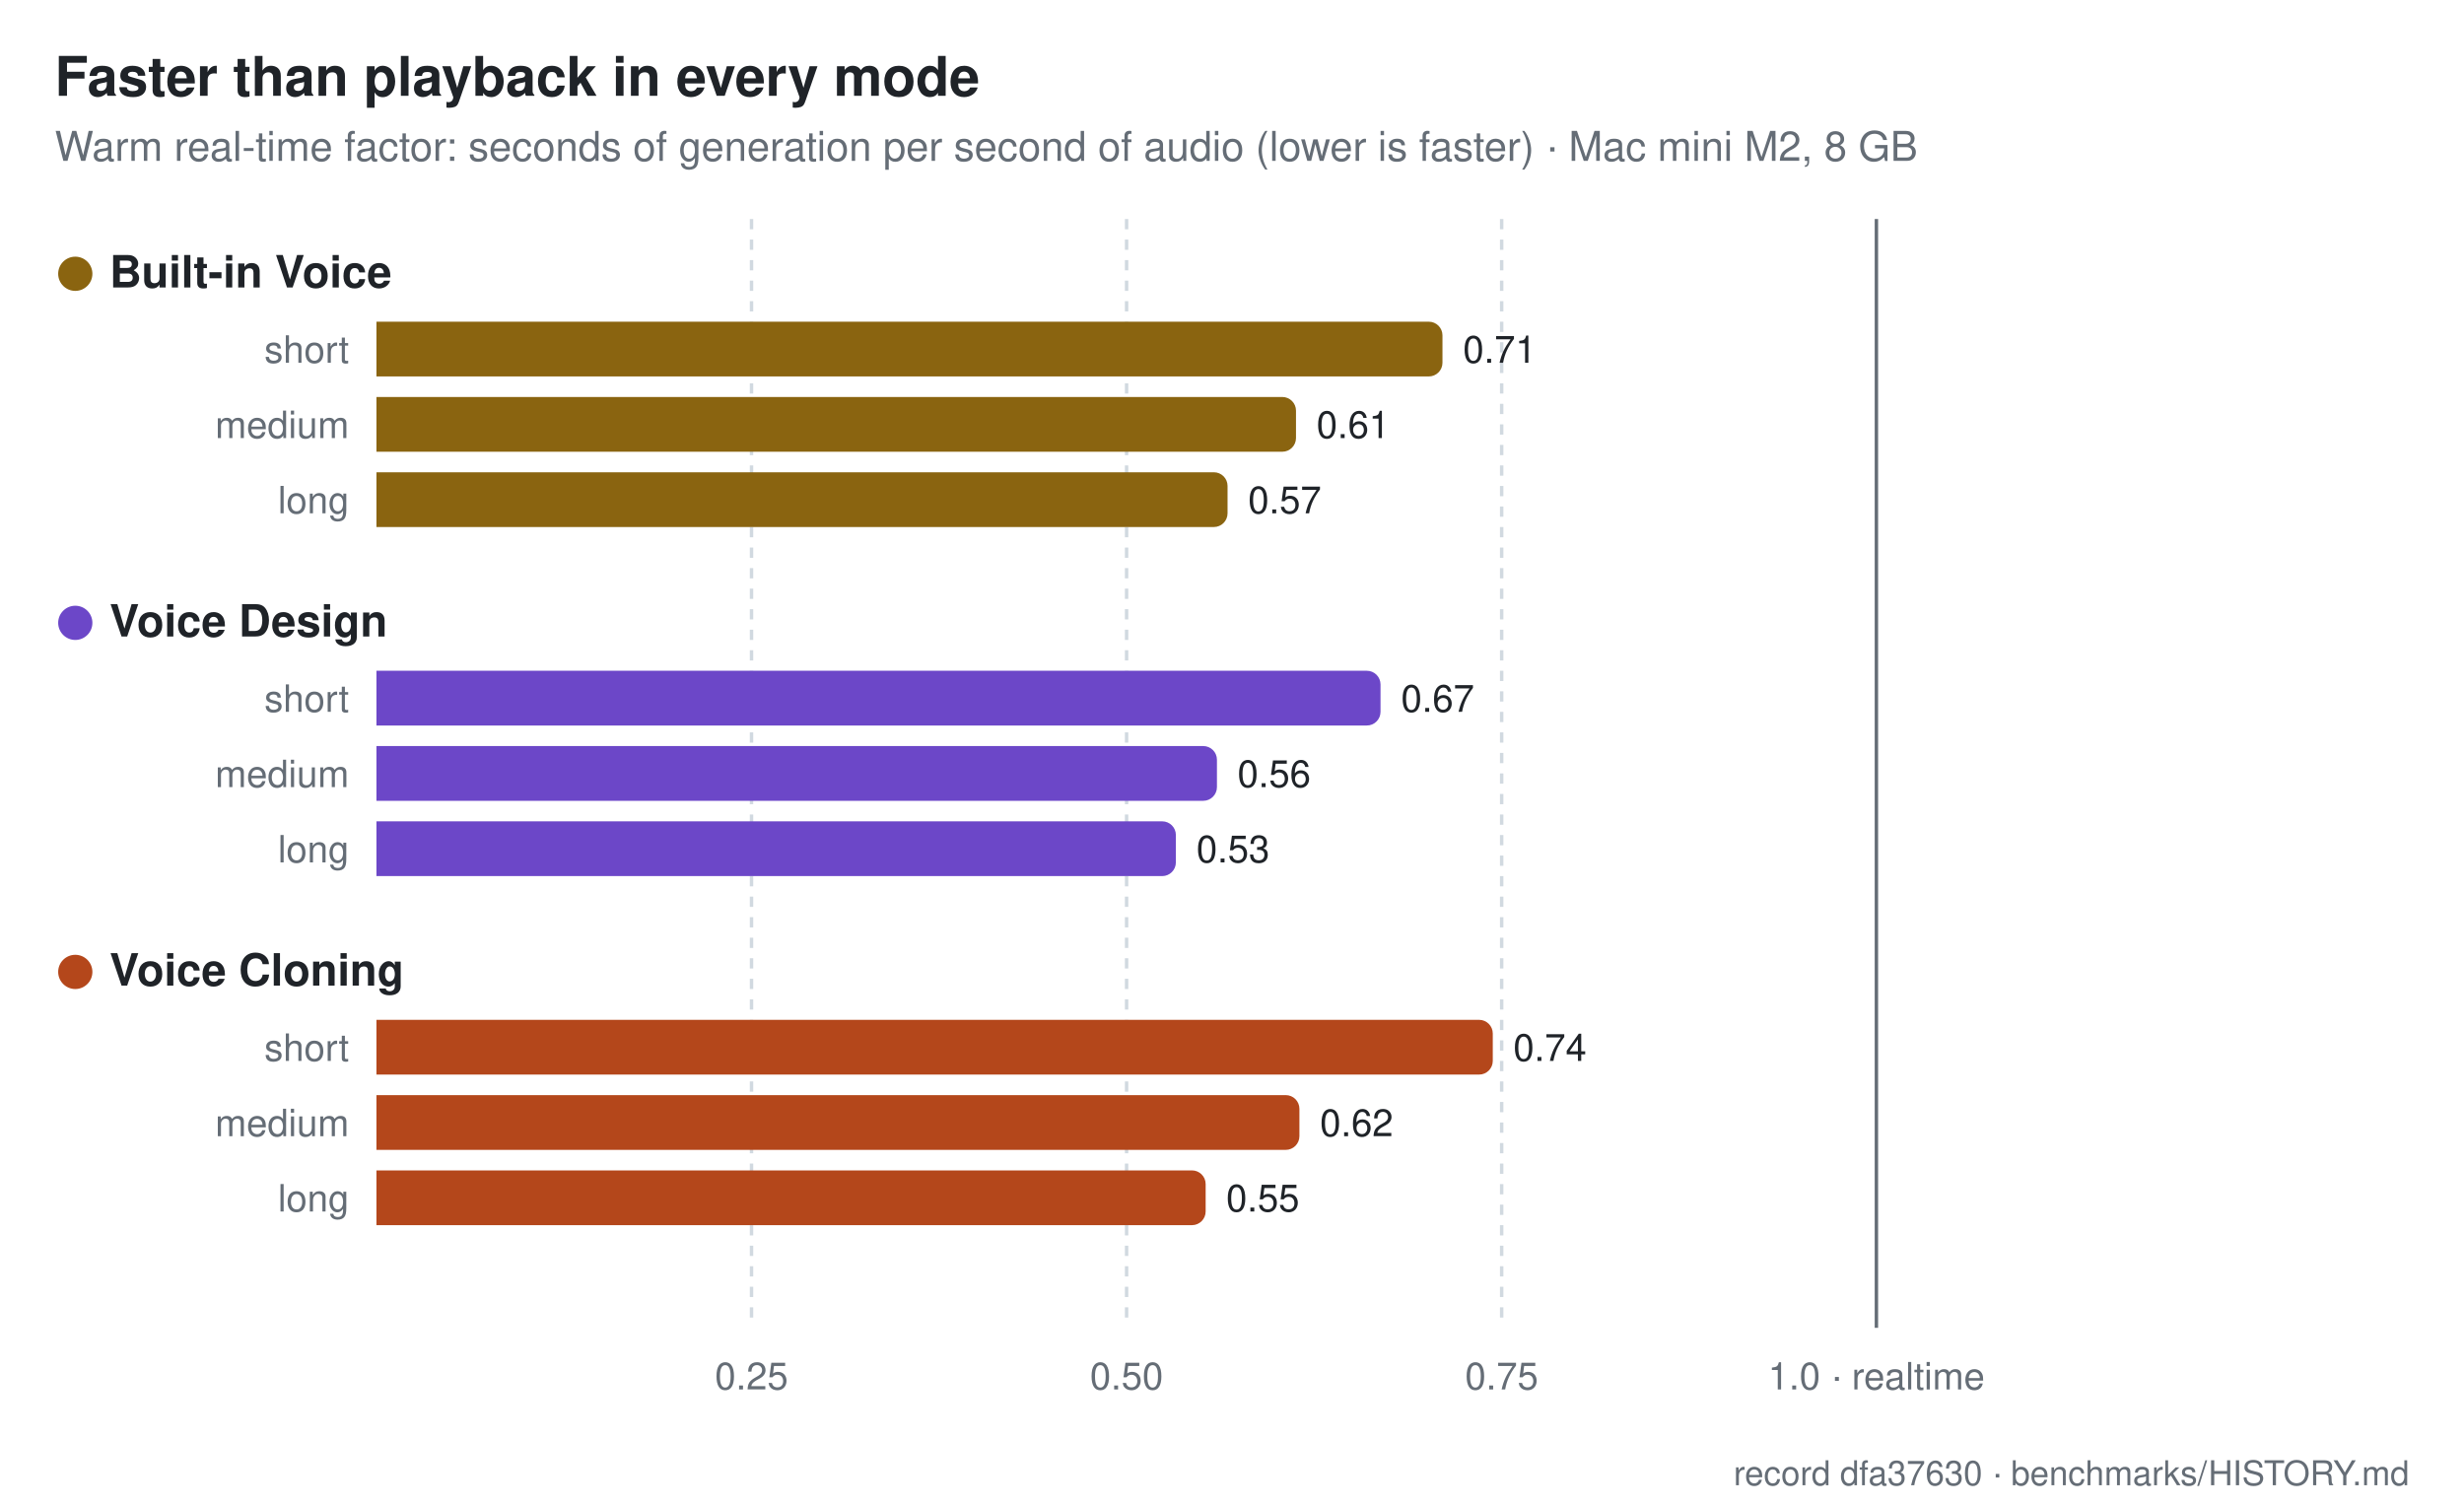
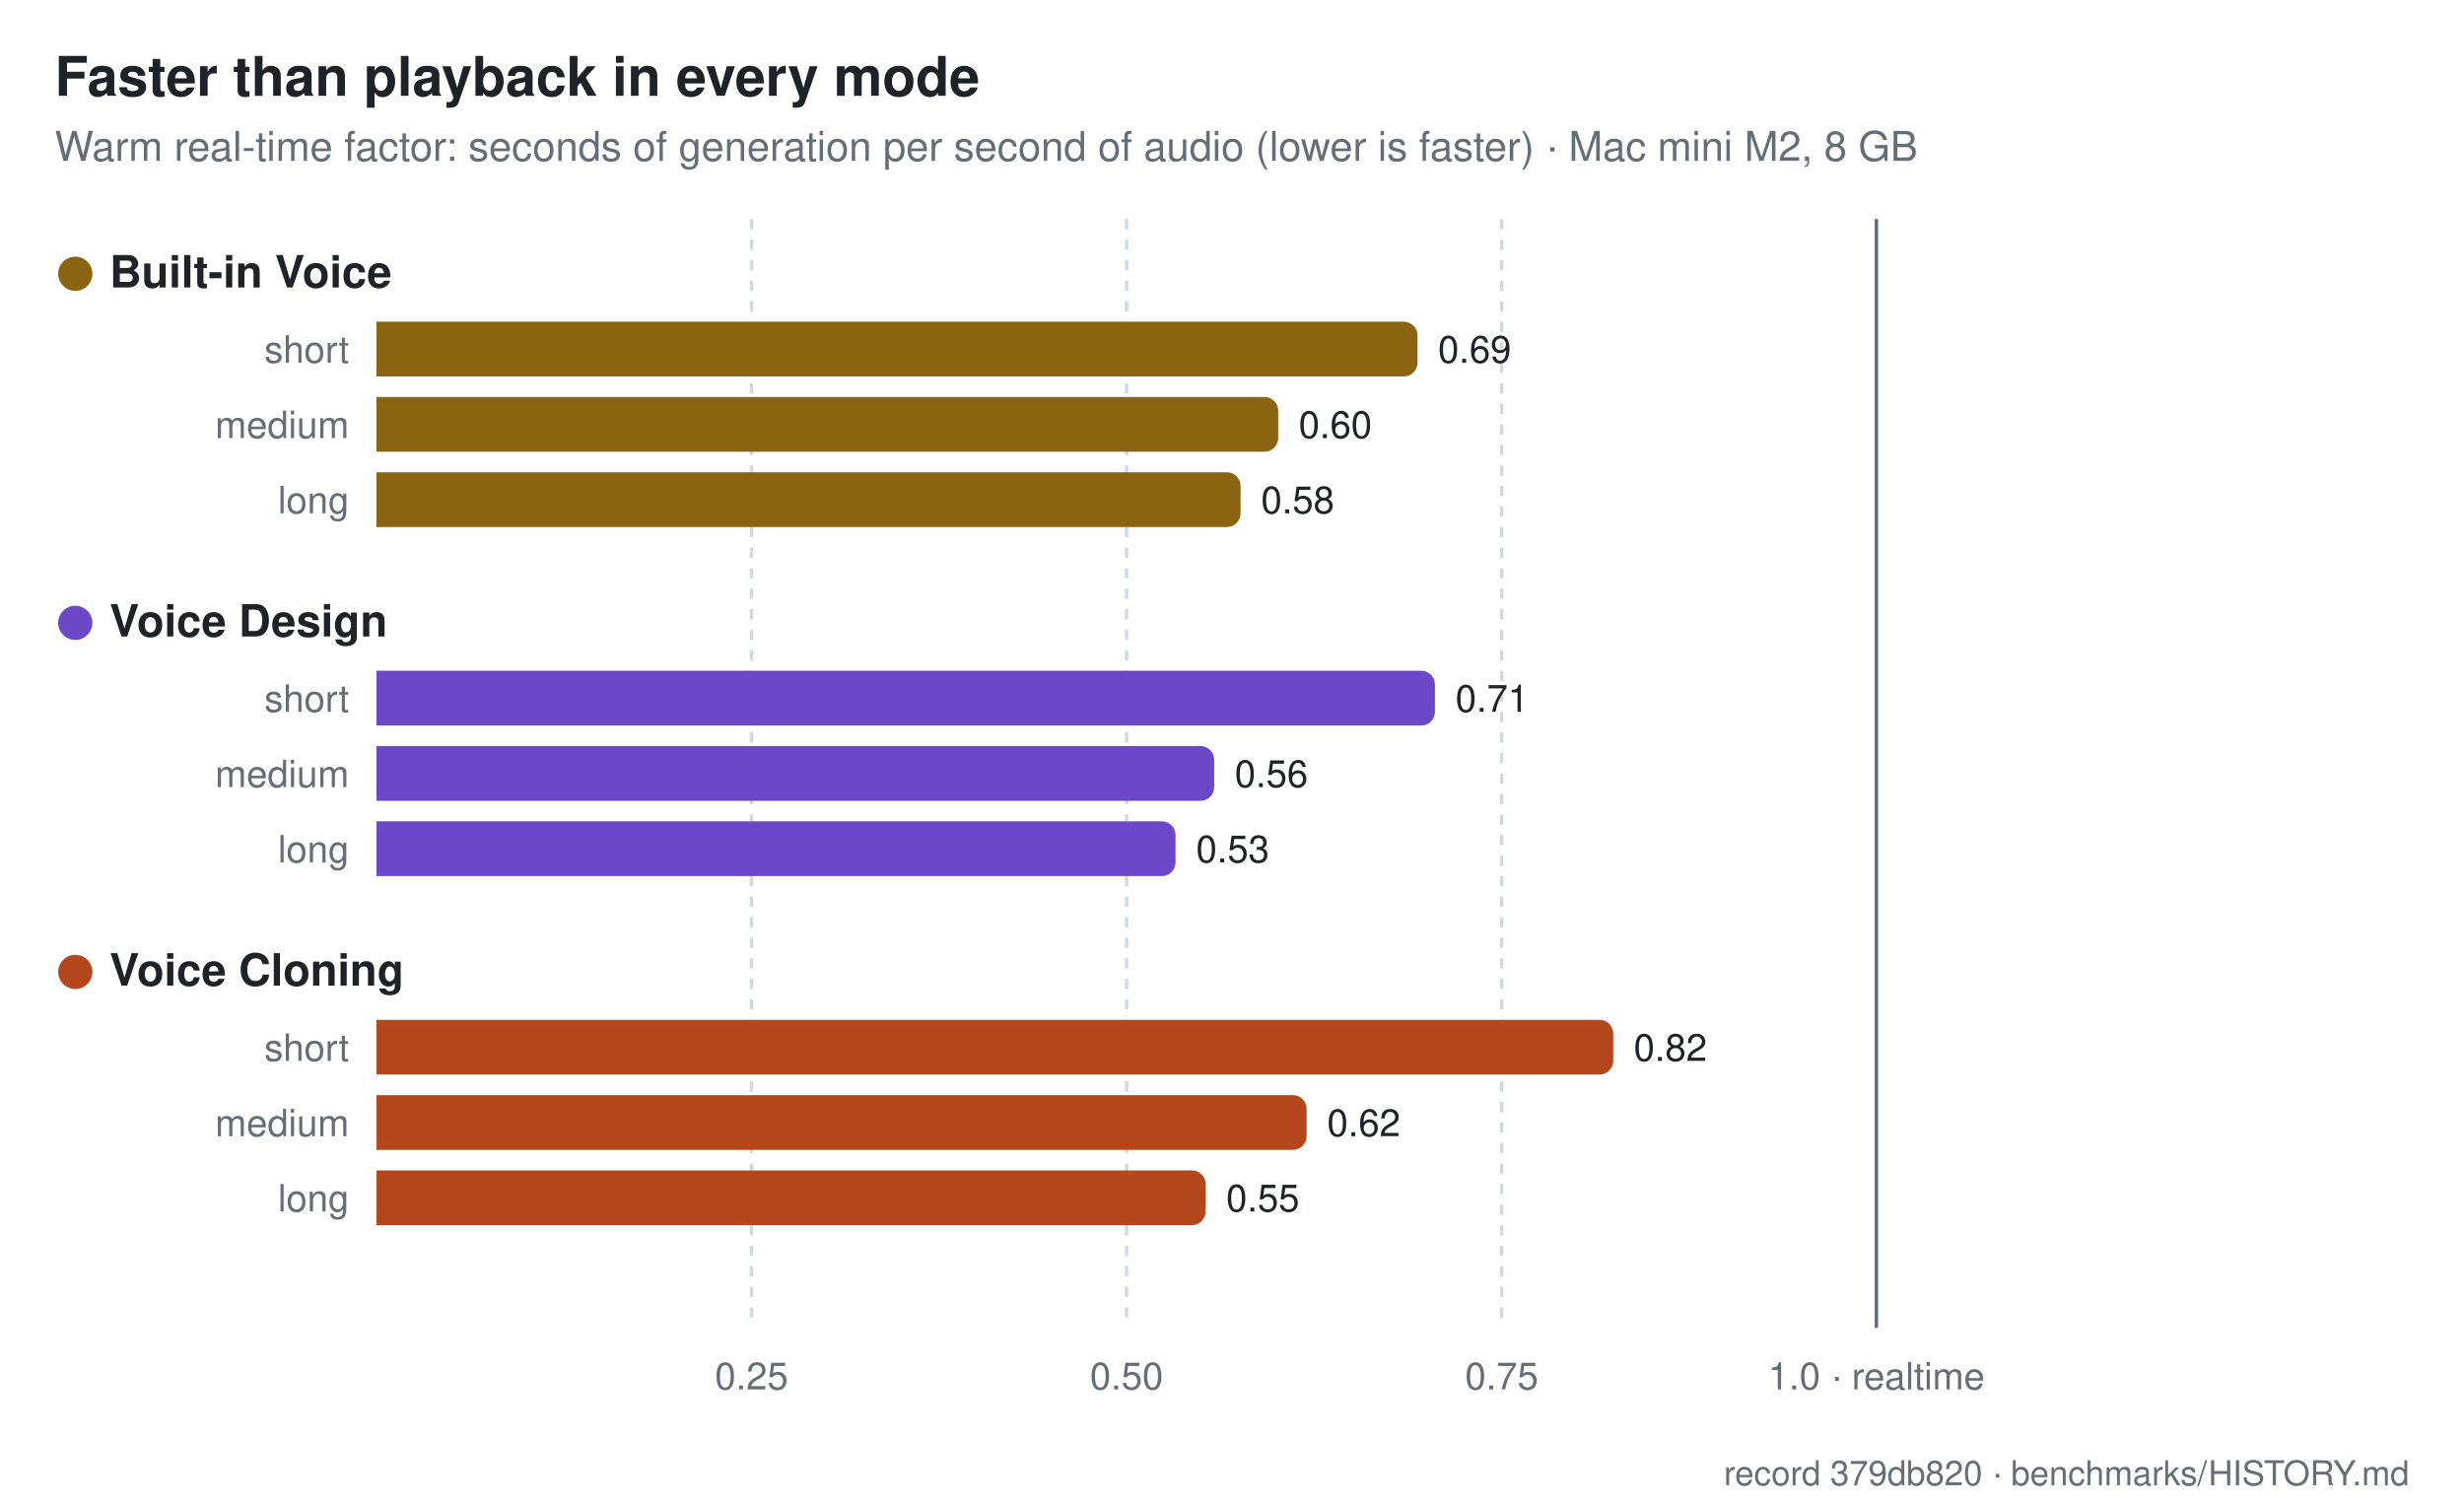
<svg xmlns="http://www.w3.org/2000/svg" width="720" height="440" viewBox="0 0 720 440" role="img">
  <g font-family="-apple-system,BlinkMacSystemFont,'Segoe UI',Helvetica,Arial,sans-serif">
    <text x="16.0" y="28.0" fill="#1f2328" font-size="16" font-weight="600" text-anchor="start">Faster than playback in every mode</text>
    <text x="16.0" y="47.0" fill="#656d76" font-size="12" font-weight="normal" text-anchor="start">Warm real-time factor: seconds of generation per second of audio (lower is faster) · Mac mini M2, 8 GB</text>
    <line x1="219.6" y1="64.0" x2="219.6" y2="388" stroke="#d1d9e0" stroke-width="1" stroke-dasharray="3 3" />
    <text x="219.6" y="406.0" fill="#656d76" font-size="11" font-weight="normal" text-anchor="middle">0.25</text>
    <line x1="329.2" y1="64.0" x2="329.2" y2="388" stroke="#d1d9e0" stroke-width="1" stroke-dasharray="3 3" />
    <text x="329.2" y="406.0" fill="#656d76" font-size="11" font-weight="normal" text-anchor="middle">0.50</text>
    <line x1="438.8" y1="64.0" x2="438.8" y2="388" stroke="#d1d9e0" stroke-width="1" stroke-dasharray="3 3" />
    <text x="438.8" y="406.0" fill="#656d76" font-size="11" font-weight="normal" text-anchor="middle">0.75</text>
    <line x1="548.3" y1="64.0" x2="548.3" y2="388" stroke="#656d76" stroke-width="1" />
    <text x="548.3" y="406.0" fill="#656d76" font-size="11" font-weight="normal" text-anchor="middle">1.0 · realtime</text>
    <circle cx="22" cy="80.0" r="5" fill="#8A6410" />
    <text x="32.0" y="84.0" fill="#1f2328" font-size="13" font-weight="600" text-anchor="start">Built-in Voice</text>
    <text x="102.0" y="106.0" fill="#656d76" font-size="11" font-weight="normal" text-anchor="end">short</text>
-     <path d="M110.0 94.0 h307.5 a4 4 0 0 1 4 4 v8.0 a4 4 0 0 1 -4 4 h-307.5 z" fill="#8A6410" />
-     <text x="427.5" y="106.0" fill="#1f2328" font-size="11" font-weight="normal" text-anchor="start">0.71</text>
+     <path d="M110.0 94.0 h300.2 a4 4 0 0 1 4 4 v8.0 a4 4 0 0 1 -4 4 h-300.2 z" fill="#8A6410" />
+     <text x="420.2" y="106.0" fill="#1f2328" font-size="11" font-weight="normal" text-anchor="start">0.69</text>
    <text x="102.0" y="128.0" fill="#656d76" font-size="11" font-weight="normal" text-anchor="end">medium</text>
-     <path d="M110.0 116.0 h264.7 a4 4 0 0 1 4 4 v8.0 a4 4 0 0 1 -4 4 h-264.7 z" fill="#8A6410" />
-     <text x="384.7" y="128.0" fill="#1f2328" font-size="11" font-weight="normal" text-anchor="start">0.61</text>
+     <path d="M110.0 116.0 h259.5 a4 4 0 0 1 4 4 v8.0 a4 4 0 0 1 -4 4 h-259.5 z" fill="#8A6410" />
+     <text x="379.5" y="128.0" fill="#1f2328" font-size="11" font-weight="normal" text-anchor="start">0.60</text>
    <text x="102.0" y="150.0" fill="#656d76" font-size="11" font-weight="normal" text-anchor="end">long</text>
-     <path d="M110.0 138.0 h244.7 a4 4 0 0 1 4 4 v8.0 a4 4 0 0 1 -4 4 h-244.7 z" fill="#8A6410" />
-     <text x="364.7" y="150.0" fill="#1f2328" font-size="11" font-weight="normal" text-anchor="start">0.57</text>
+     <path d="M110.0 138.0 h248.5 a4 4 0 0 1 4 4 v8.0 a4 4 0 0 1 -4 4 h-248.5 z" fill="#8A6410" />
+     <text x="368.5" y="150.0" fill="#1f2328" font-size="11" font-weight="normal" text-anchor="start">0.58</text>
    <circle cx="22" cy="182.0" r="5" fill="#6C47C8" />
    <text x="32.0" y="186.0" fill="#1f2328" font-size="13" font-weight="600" text-anchor="start">Voice Design</text>
    <text x="102.0" y="208.0" fill="#656d76" font-size="11" font-weight="normal" text-anchor="end">short</text>
-     <path d="M110.0 196.0 h289.4 a4 4 0 0 1 4 4 v8.0 a4 4 0 0 1 -4 4 h-289.4 z" fill="#6C47C8" />
-     <text x="409.4" y="208.0" fill="#1f2328" font-size="11" font-weight="normal" text-anchor="start">0.67</text>
+     <path d="M110.0 196.0 h305.3 a4 4 0 0 1 4 4 v8.0 a4 4 0 0 1 -4 4 h-305.3 z" fill="#6C47C8" />
+     <text x="425.3" y="208.0" fill="#1f2328" font-size="11" font-weight="normal" text-anchor="start">0.71</text>
    <text x="102.0" y="230.0" fill="#656d76" font-size="11" font-weight="normal" text-anchor="end">medium</text>
-     <path d="M110.0 218.0 h241.6 a4 4 0 0 1 4 4 v8.0 a4 4 0 0 1 -4 4 h-241.6 z" fill="#6C47C8" />
-     <text x="361.6" y="230.0" fill="#1f2328" font-size="11" font-weight="normal" text-anchor="start">0.56</text>
+     <path d="M110.0 218.0 h240.8 a4 4 0 0 1 4 4 v8.0 a4 4 0 0 1 -4 4 h-240.8 z" fill="#6C47C8" />
+     <text x="360.8" y="230.0" fill="#1f2328" font-size="11" font-weight="normal" text-anchor="start">0.56</text>
    <text x="102.0" y="252.0" fill="#656d76" font-size="11" font-weight="normal" text-anchor="end">long</text>
-     <path d="M110.0 240.0 h229.6 a4 4 0 0 1 4 4 v8.0 a4 4 0 0 1 -4 4 h-229.6 z" fill="#6C47C8" />
-     <text x="349.6" y="252.0" fill="#1f2328" font-size="11" font-weight="normal" text-anchor="start">0.53</text>
+     <path d="M110.0 240.0 h229.5 a4 4 0 0 1 4 4 v8.0 a4 4 0 0 1 -4 4 h-229.5 z" fill="#6C47C8" />
+     <text x="349.5" y="252.0" fill="#1f2328" font-size="11" font-weight="normal" text-anchor="start">0.53</text>
    <circle cx="22" cy="284.0" r="5" fill="#B4471B" />
    <text x="32.0" y="288.0" fill="#1f2328" font-size="13" font-weight="600" text-anchor="start">Voice Cloning</text>
    <text x="102.0" y="310.0" fill="#656d76" font-size="11" font-weight="normal" text-anchor="end">short</text>
-     <path d="M110.0 298.0 h322.2 a4 4 0 0 1 4 4 v8.0 a4 4 0 0 1 -4 4 h-322.2 z" fill="#B4471B" />
-     <text x="442.2" y="310.0" fill="#1f2328" font-size="11" font-weight="normal" text-anchor="start">0.74</text>
+     <path d="M110.0 298.0 h357.4 a4 4 0 0 1 4 4 v8.0 a4 4 0 0 1 -4 4 h-357.4 z" fill="#B4471B" />
+     <text x="477.4" y="310.0" fill="#1f2328" font-size="11" font-weight="normal" text-anchor="start">0.82</text>
    <text x="102.0" y="332.0" fill="#656d76" font-size="11" font-weight="normal" text-anchor="end">medium</text>
-     <path d="M110.0 320.0 h265.7 a4 4 0 0 1 4 4 v8.0 a4 4 0 0 1 -4 4 h-265.7 z" fill="#B4471B" />
-     <text x="385.7" y="332.0" fill="#1f2328" font-size="11" font-weight="normal" text-anchor="start">0.62</text>
+     <path d="M110.0 320.0 h267.8 a4 4 0 0 1 4 4 v8.0 a4 4 0 0 1 -4 4 h-267.8 z" fill="#B4471B" />
+     <text x="387.8" y="332.0" fill="#1f2328" font-size="11" font-weight="normal" text-anchor="start">0.62</text>
    <text x="102.0" y="354.0" fill="#656d76" font-size="11" font-weight="normal" text-anchor="end">long</text>
    <path d="M110.0 342.0 h238.3 a4 4 0 0 1 4 4 v8.0 a4 4 0 0 1 -4 4 h-238.3 z" fill="#B4471B" />
    <text x="358.3" y="354.0" fill="#1f2328" font-size="11" font-weight="normal" text-anchor="start">0.55</text>
-     <text x="704.0" y="434.0" fill="#656d76" font-size="10" font-weight="normal" text-anchor="end">record dfa37630 · benchmarks/HISTORY.md</text>
+     <text x="704.0" y="434.0" fill="#656d76" font-size="10" font-weight="normal" text-anchor="end">record 379db820 · benchmarks/HISTORY.md</text>
  </g>
</svg>
